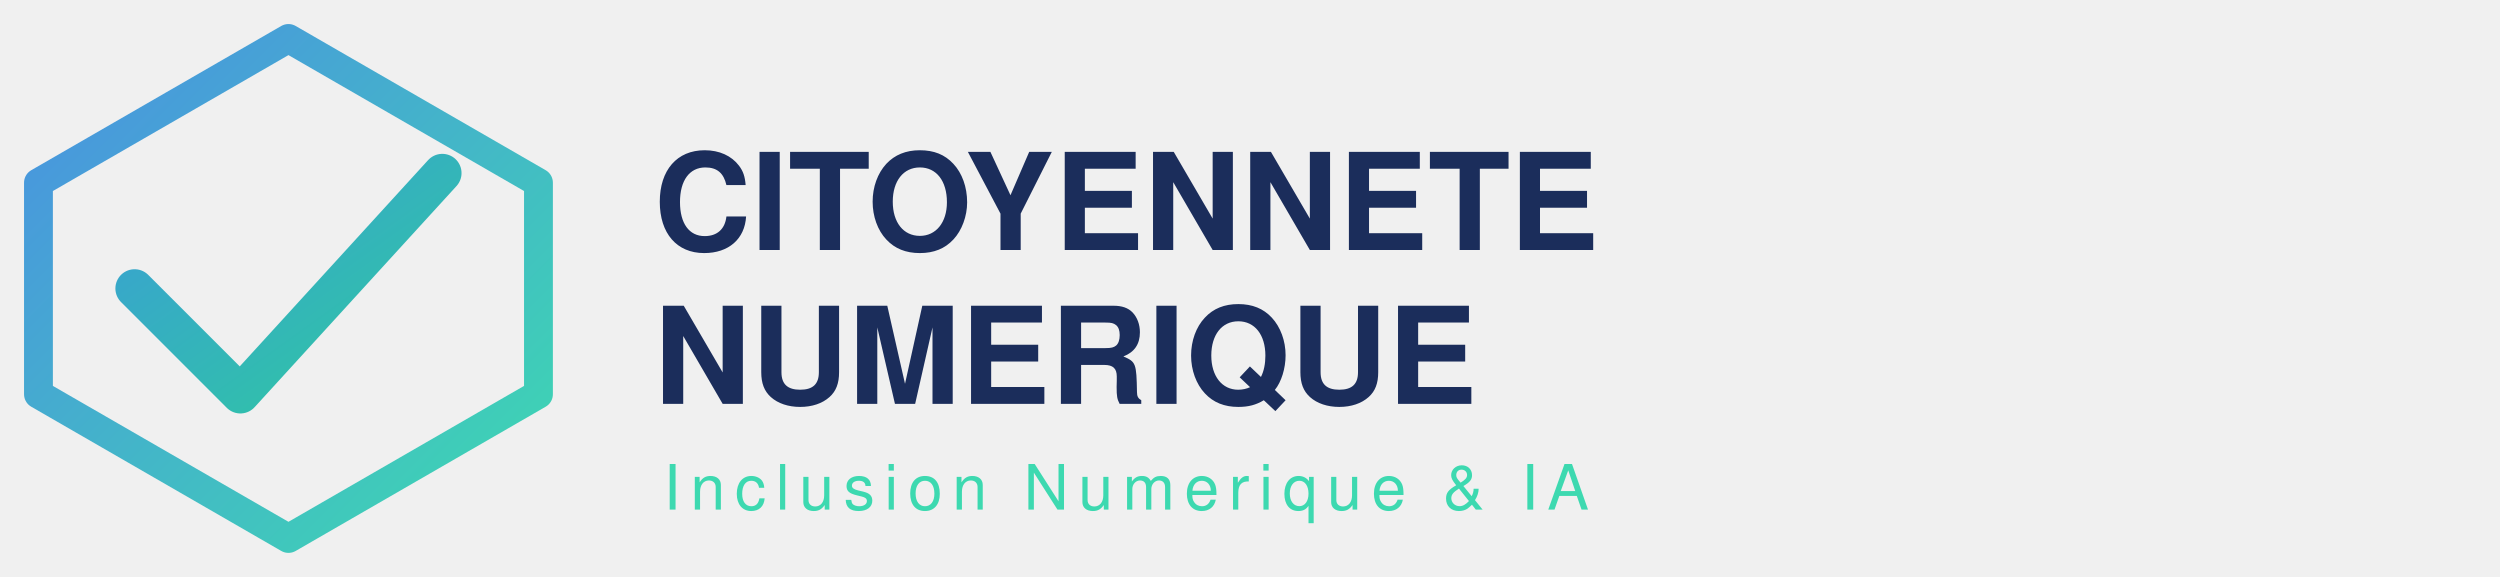
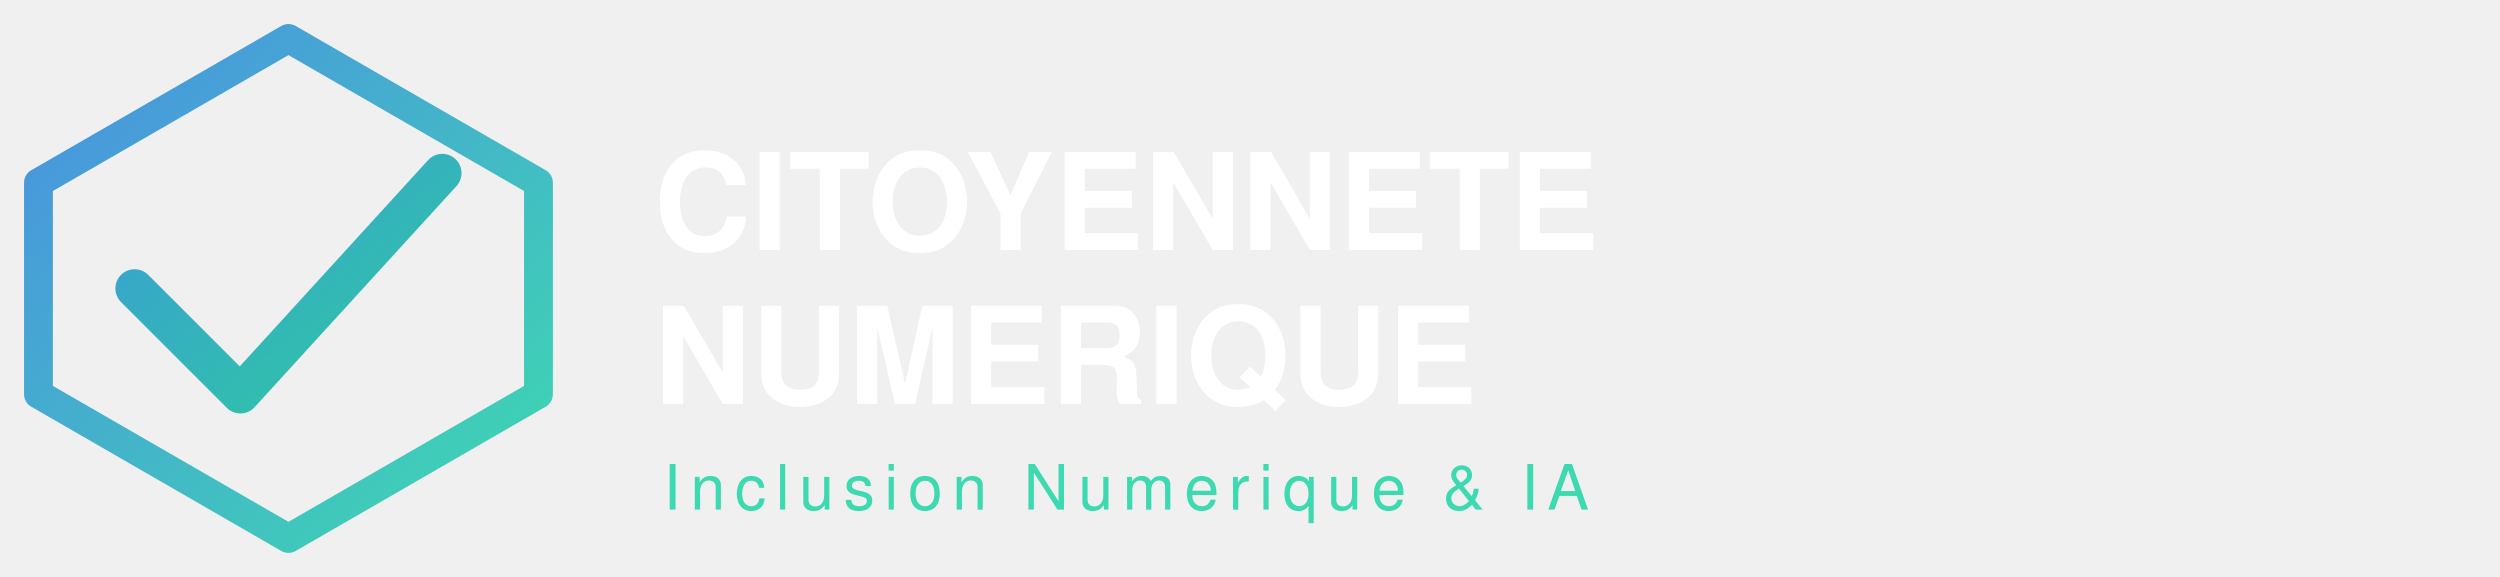
<svg xmlns="http://www.w3.org/2000/svg" viewBox="0 0 520 120" width="520" height="120" role="img" aria-label="Citoyennete Numerique">
  <defs>
    <linearGradient id="hexGrad" x1="0%" y1="0%" x2="100%" y2="100%">
      <stop offset="0%" stop-color="#4A90E2" />
      <stop offset="100%" stop-color="#3DD9B0" />
    </linearGradient>
    <linearGradient id="checkGrad" x1="0%" y1="0%" x2="100%" y2="100%">
      <stop offset="0%" stop-color="#3A9FD4" />
      <stop offset="100%" stop-color="#2EC9A0" />
    </linearGradient>
  </defs>
  <polygon points="60,8 112,38 112,82 60,112 8,82 8,38" fill="none" stroke="url(#hexGrad)" stroke-width="6" stroke-linejoin="round" />
  <polyline points="28,60 50,82 92,36" fill="none" stroke="url(#checkGrad)" stroke-width="8" stroke-linecap="round" stroke-linejoin="round" />
-   <text x="136" y="52" font-family="Montserrat,Helvetica,sans-serif" font-weight="800" font-size="28" fill="#1B2D5B">CITOYENNETE</text>
-   <text x="136" y="84" font-family="Montserrat,Helvetica,sans-serif" font-weight="800" font-size="28" fill="#1B2D5B">NUMERIQUE</text>
+   <text x="136" y="52" font-family="Montserrat,Helvetica,sans-serif" font-weight="800" font-size="28" fill="#FFFFFF">CITOYENNETE</text>
+   <text x="136" y="84" font-family="Montserrat,Helvetica,sans-serif" font-weight="800" font-size="28" fill="#FFFFFF">NUMERIQUE</text>
  <text x="138" y="106" font-family="Montserrat,Helvetica,sans-serif" font-weight="400" font-size="13" fill="#3DD9B0" letter-spacing="2">Inclusion Numerique &amp; IA</text>
</svg>
